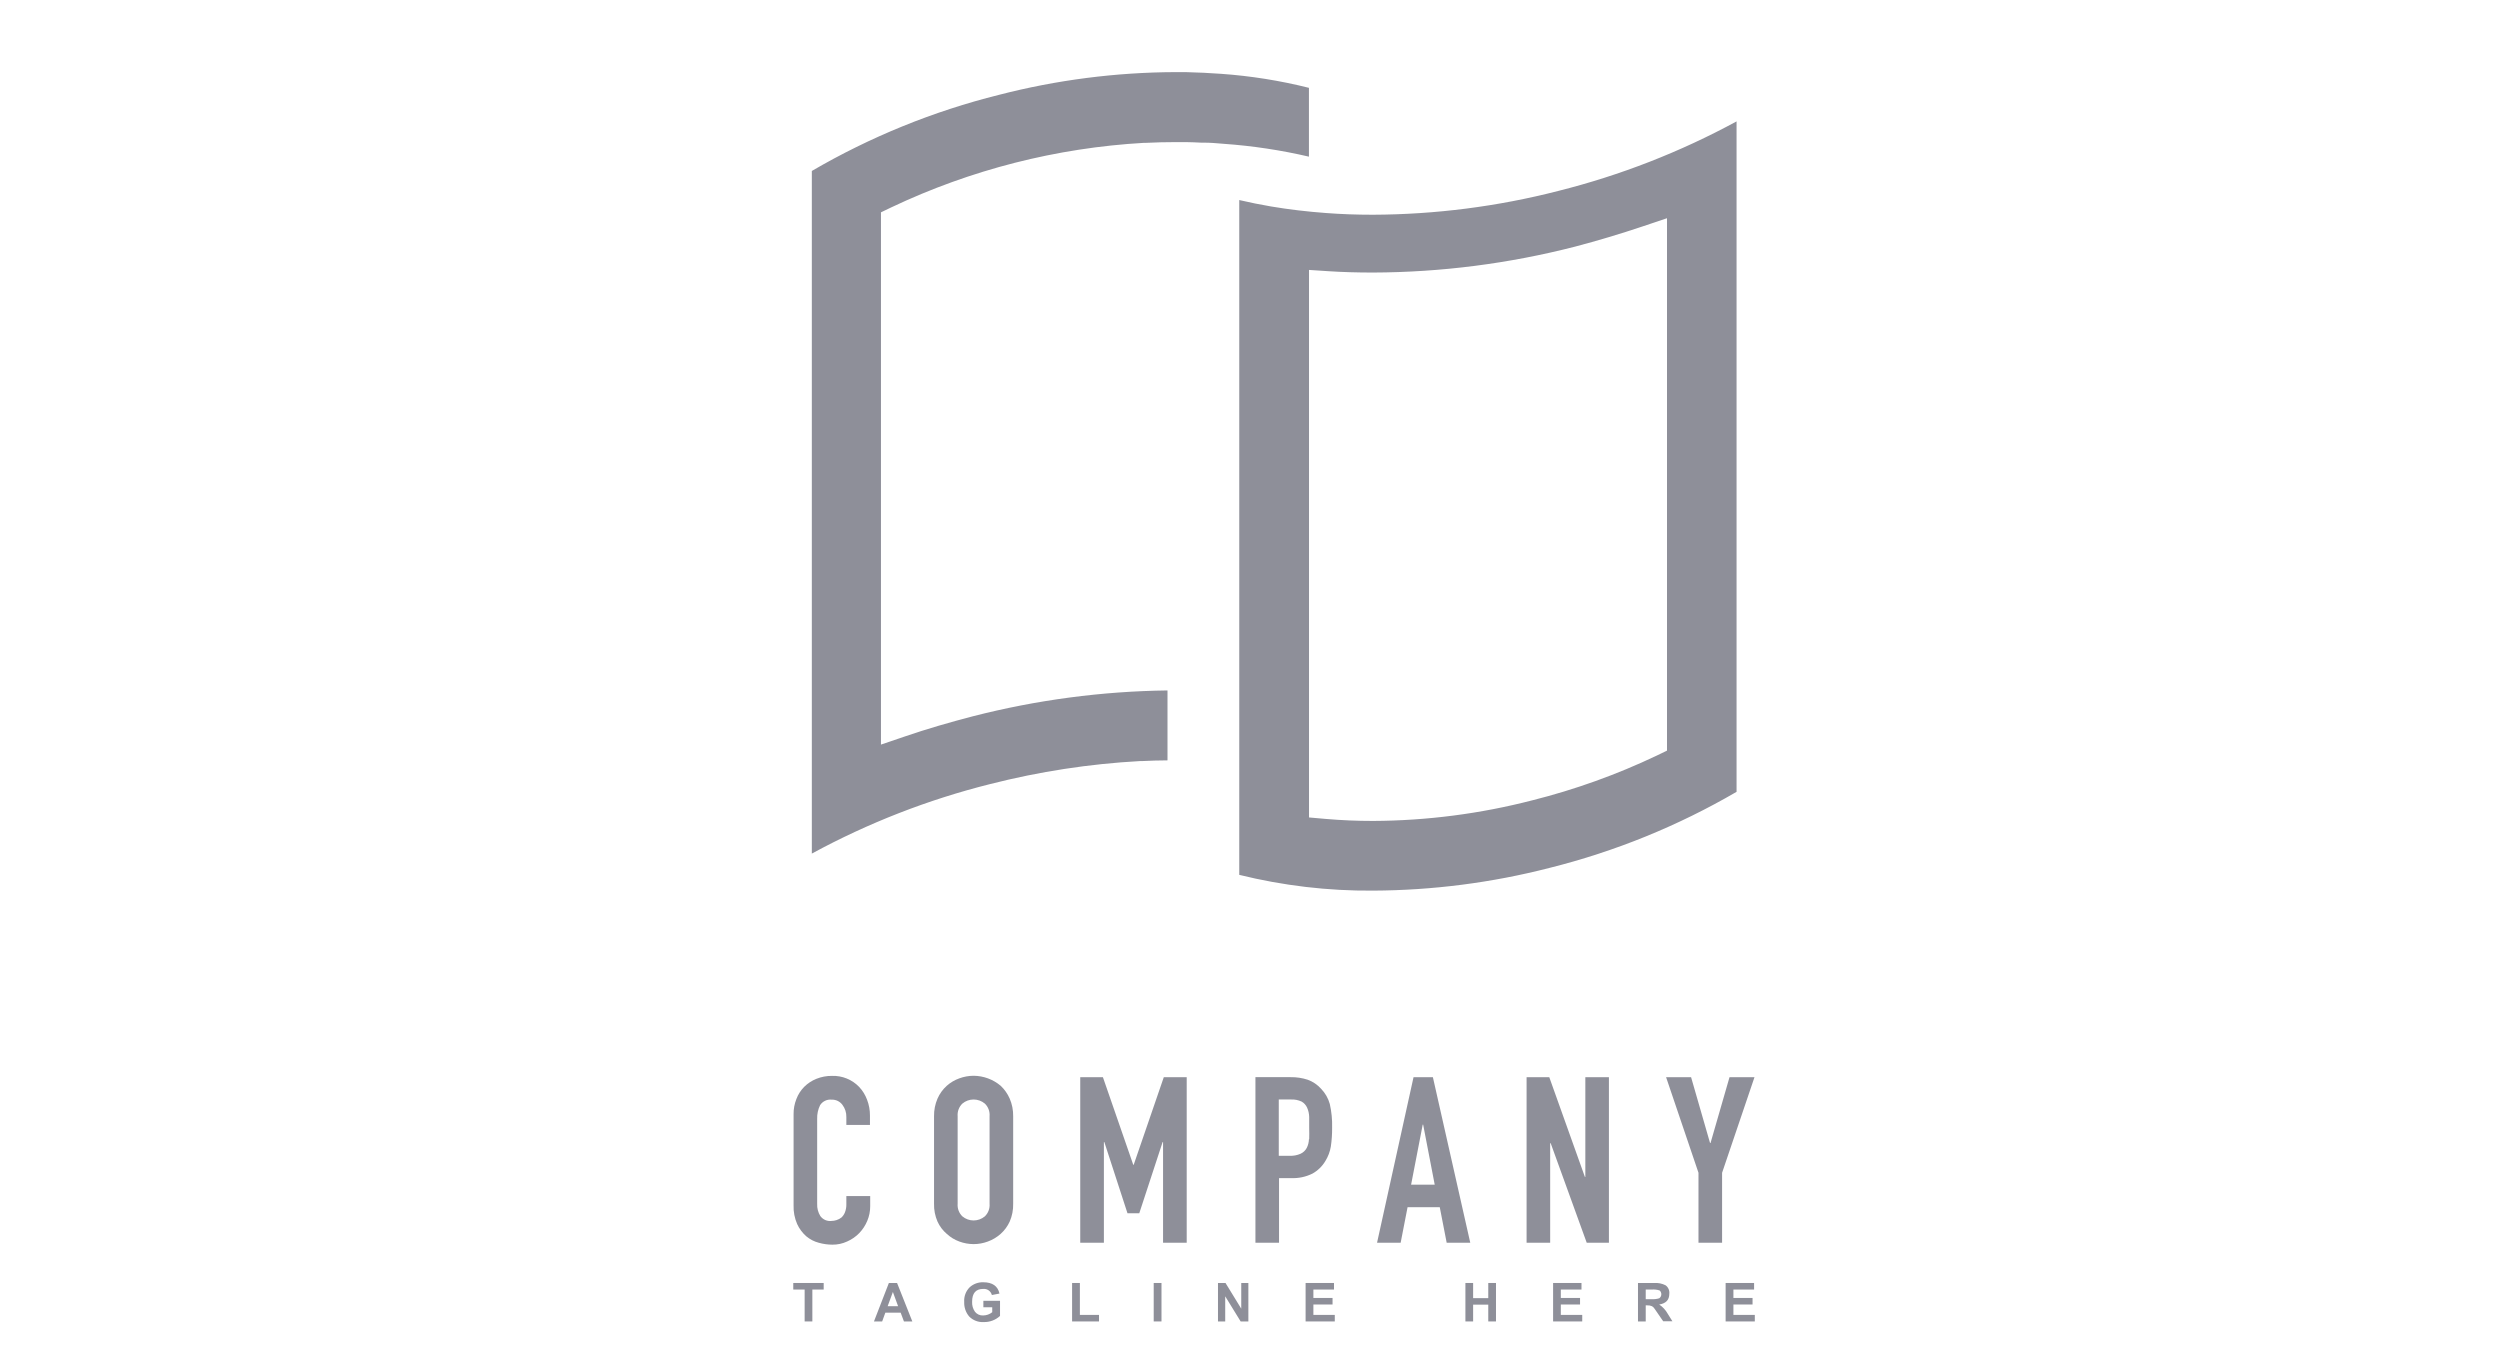
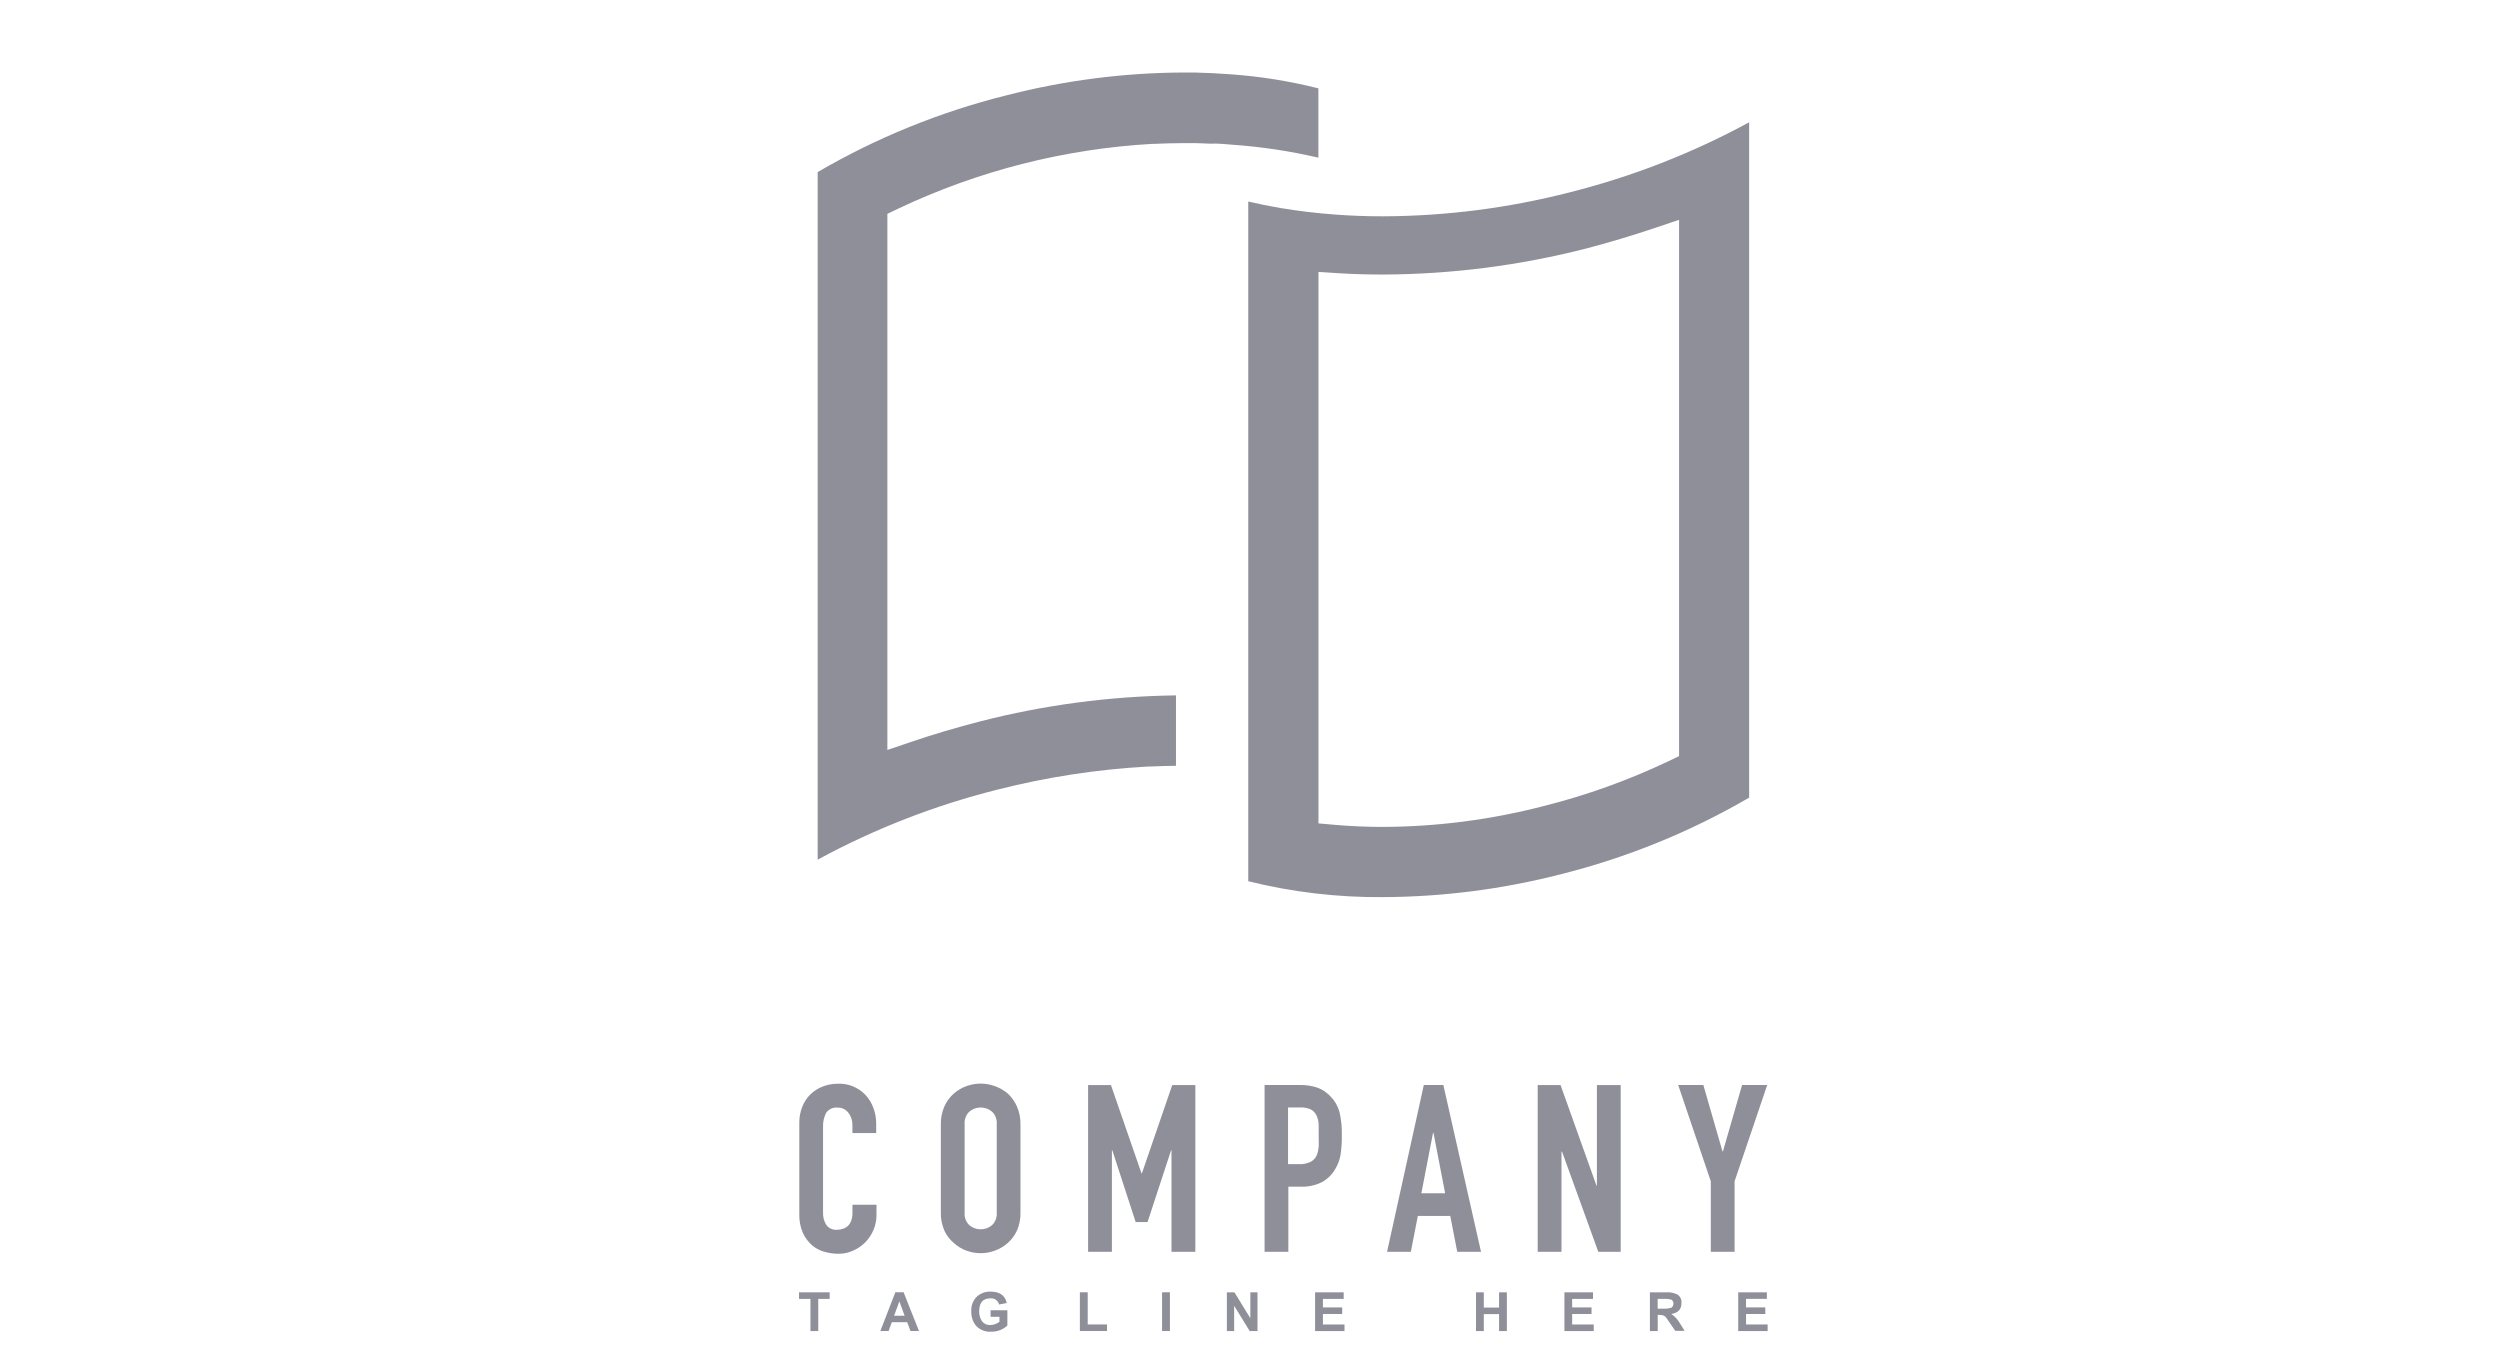
- <svg xmlns="http://www.w3.org/2000/svg" width="104" height="56" viewBox="0 0 104 56" fill="none">
-   <path fill-rule="evenodd" clip-rule="evenodd" d="M50.114 5.935H49.977C49.767 5.922 49.557 5.917 49.347 5.912H49.347H49.327H48.892C48.495 5.912 48.09 5.922 47.688 5.942C47.657 5.94 47.627 5.94 47.597 5.942C43.952 6.149 40.382 7.06 37.081 8.625L36.648 8.833V30.975L37.66 30.631C38.548 30.326 39.494 30.052 40.473 29.797C43.119 29.118 45.837 28.757 48.568 28.722V31.631C48.206 31.633 47.855 31.643 47.503 31.661H47.419C45.318 31.776 43.232 32.097 41.191 32.617C38.607 33.264 36.114 34.236 33.772 35.509V7.112C36.205 5.693 38.825 4.627 41.556 3.946C43.953 3.327 46.417 3.009 48.892 3H49.319C49.83 3.013 50.329 3.036 50.797 3.071C52.03 3.158 53.253 3.353 54.452 3.654V6.517C53.287 6.246 52.103 6.067 50.91 5.983C50.886 5.981 50.862 5.979 50.838 5.977C50.591 5.956 50.344 5.935 50.114 5.935ZM55.153 8.861C55.788 8.91 56.446 8.933 57.111 8.933C59.712 8.923 62.303 8.591 64.824 7.943C67.407 7.294 69.899 6.322 72.241 5.05V32.94C69.807 34.358 67.185 35.424 64.455 36.106C62.057 36.723 59.593 37.039 57.118 37.05C55.243 37.065 53.374 36.844 51.553 36.394V8.322C51.983 8.421 52.426 8.513 52.876 8.589C53.615 8.714 54.394 8.805 55.153 8.861ZM69.347 9.078L68.335 9.418C67.404 9.731 66.466 10.011 65.522 10.26C62.775 10.966 59.951 11.328 57.116 11.338C56.456 11.338 55.849 11.32 55.262 11.282L54.455 11.229V31.318V34.006L55.148 34.067C55.79 34.123 56.453 34.151 57.121 34.151C59.354 34.141 61.578 33.853 63.741 33.294C65.522 32.847 67.255 32.224 68.915 31.435L69.347 31.226V9.078Z" fill="#8E8F99" />
-   <path d="M35.737 45.212C35.592 45.062 35.416 44.943 35.222 44.865C35.028 44.786 34.82 44.75 34.611 44.757C34.389 44.754 34.168 44.796 33.961 44.879C33.772 44.955 33.6 45.068 33.455 45.212C33.312 45.357 33.201 45.53 33.129 45.721C33.05 45.921 33.01 46.134 33.013 46.349V50.143C33.004 50.41 33.055 50.676 33.162 50.921C33.251 51.116 33.381 51.289 33.541 51.43C33.693 51.557 33.871 51.65 34.062 51.699C34.247 51.751 34.438 51.778 34.629 51.778C34.84 51.78 35.05 51.735 35.241 51.646C35.431 51.563 35.603 51.444 35.747 51.295C35.888 51.148 36.001 50.975 36.079 50.786C36.16 50.595 36.201 50.389 36.2 50.181V49.757H35.208V50.095C35.211 50.21 35.192 50.325 35.15 50.433C35.118 50.514 35.069 50.587 35.006 50.647C34.945 50.696 34.874 50.733 34.799 50.756C34.732 50.778 34.662 50.79 34.591 50.791C34.503 50.802 34.413 50.788 34.331 50.753C34.249 50.717 34.179 50.66 34.126 50.588C34.032 50.436 33.986 50.258 33.994 50.08V46.542C33.988 46.346 34.03 46.151 34.116 45.975C34.167 45.895 34.24 45.831 34.326 45.791C34.412 45.75 34.507 45.735 34.601 45.746C34.687 45.743 34.772 45.761 34.849 45.798C34.926 45.836 34.993 45.891 35.044 45.96C35.155 46.106 35.213 46.285 35.208 46.469V46.797H36.19V46.41C36.192 46.183 36.151 45.958 36.069 45.746C35.995 45.548 35.883 45.366 35.737 45.212Z" fill="#8E8F99" />
-   <path d="M41.629 45.169C41.313 44.902 40.914 44.755 40.501 44.752C40.299 44.753 40.098 44.789 39.909 44.859C39.716 44.928 39.538 45.033 39.385 45.169C39.221 45.317 39.09 45.498 39.001 45.701C38.901 45.932 38.852 46.183 38.856 46.435V50.074C38.849 50.33 38.899 50.585 39.001 50.819C39.09 51.015 39.221 51.189 39.385 51.328C39.537 51.469 39.715 51.578 39.909 51.648C40.098 51.718 40.299 51.754 40.501 51.755C40.703 51.755 40.903 51.719 41.093 51.648C41.29 51.577 41.472 51.468 41.629 51.328C41.787 51.186 41.914 51.013 42.003 50.819C42.105 50.585 42.154 50.33 42.148 50.074V46.435C42.152 46.183 42.103 45.932 42.003 45.701C41.915 45.5 41.788 45.319 41.629 45.169ZM41.166 50.074C41.174 50.171 41.161 50.269 41.127 50.36C41.093 50.451 41.039 50.533 40.969 50.601C40.838 50.711 40.672 50.771 40.502 50.771C40.331 50.771 40.166 50.711 40.035 50.601C39.965 50.533 39.911 50.451 39.877 50.36C39.843 50.269 39.83 50.171 39.838 50.074V46.435C39.83 46.339 39.843 46.241 39.877 46.15C39.911 46.059 39.965 45.976 40.035 45.909C40.166 45.799 40.331 45.739 40.502 45.739C40.672 45.739 40.838 45.799 40.969 45.909C41.039 45.976 41.093 46.059 41.127 46.15C41.161 46.241 41.174 46.339 41.166 46.435V50.074Z" fill="#8E8F99" />
-   <path d="M49.367 51.699V44.811H48.414L47.161 48.457H47.144L45.881 44.811H44.938V51.699H45.922V47.509H45.94L46.903 50.471H47.394L48.365 47.509H48.383V51.699H49.367Z" fill="#8E8F99" />
-   <path d="M54.958 45.294C54.806 45.124 54.615 44.994 54.401 44.917C54.171 44.842 53.93 44.806 53.688 44.81H52.226V51.699H53.208V49.009H53.713C54.02 49.023 54.324 48.958 54.599 48.821C54.822 48.697 55.008 48.515 55.138 48.294C55.251 48.111 55.328 47.907 55.363 47.694C55.401 47.435 55.419 47.173 55.416 46.911C55.425 46.58 55.393 46.249 55.32 45.927C55.254 45.688 55.13 45.471 54.958 45.294ZM54.452 47.394C54.448 47.519 54.417 47.641 54.361 47.753C54.305 47.859 54.216 47.943 54.108 47.994C53.963 48.059 53.804 48.089 53.645 48.081H53.197V45.739H53.703C53.856 45.731 54.008 45.761 54.146 45.825C54.248 45.883 54.328 45.972 54.376 46.079C54.43 46.2 54.459 46.331 54.462 46.463C54.462 46.608 54.462 46.761 54.462 46.921C54.462 47.081 54.472 47.247 54.462 47.394H54.452Z" fill="#8E8F99" />
-   <path d="M59.608 44.811H58.803L57.285 51.699H58.267L58.555 50.219H59.894L60.182 51.699H61.163L59.608 44.811ZM58.702 49.281L59.185 46.784H59.203L59.684 49.281H58.702Z" fill="#8E8F99" />
-   <path d="M65.95 48.961H65.932L64.45 44.811H63.506V51.699H64.487V47.557H64.508L66.008 51.699H66.931V44.811H65.95V48.961Z" fill="#8E8F99" />
-   <path d="M71.948 44.811L71.158 47.549H71.138L70.349 44.811H69.309L70.657 48.788V51.699H71.639V48.788L72.987 44.811H71.948Z" fill="#8E8F99" />
-   <path d="M33 53.645H33.473V54.972H33.794V53.645H34.265V53.372H33V53.645Z" fill="#8E8F99" />
-   <path d="M36.977 53.372L36.357 54.972H36.698L36.83 54.608H37.468L37.604 54.972H37.953L37.318 53.372H36.977ZM36.926 54.339L37.144 53.746L37.361 54.339H36.926Z" fill="#8E8F99" />
-   <path d="M40.908 54.382H41.277V54.588C41.169 54.675 41.036 54.722 40.898 54.723C40.833 54.727 40.769 54.715 40.71 54.688C40.651 54.661 40.599 54.621 40.559 54.57C40.474 54.449 40.432 54.302 40.44 54.153C40.44 53.797 40.594 53.619 40.9 53.619C40.981 53.611 41.062 53.633 41.128 53.679C41.194 53.726 41.242 53.795 41.262 53.873L41.578 53.812C41.51 53.5 41.285 53.342 40.9 53.342C40.695 53.337 40.495 53.41 40.341 53.548C40.261 53.628 40.198 53.724 40.159 53.83C40.119 53.937 40.103 54.05 40.111 54.163C40.102 54.382 40.175 54.597 40.316 54.764C40.394 54.844 40.489 54.907 40.594 54.947C40.699 54.988 40.811 55.005 40.923 54.998C41.173 55.005 41.416 54.913 41.601 54.743V54.113H40.908V54.382Z" fill="#8E8F99" />
-   <path d="M44.923 53.372H44.599V54.972H45.719V54.7H44.923V53.372Z" fill="#8E8F99" />
-   <path d="M48.318 53.372H47.994V54.972H48.318V53.372Z" fill="#8E8F99" />
-   <path d="M51.636 54.441L50.981 53.372H50.668V54.972H50.969V53.927L51.611 54.972H51.932V53.372H51.636V54.441Z" fill="#8E8F99" />
-   <path d="M54.637 54.267H55.434V53.995H54.637V53.645H55.494V53.372H54.313V54.972H55.527V54.7H54.637V54.267Z" fill="#8E8F99" />
-   <path d="M61.912 54.003H61.282V53.372H60.961V54.972H61.282V54.273H61.912V54.972H62.233V53.372H61.912V54.003Z" fill="#8E8F99" />
-   <path d="M64.93 54.267H65.73V53.995H64.93V53.645H65.79V53.372H64.609V54.972H65.821V54.7H64.93V54.267Z" fill="#8E8F99" />
-   <path d="M69.023 54.268C69.302 54.224 69.443 54.077 69.443 53.823C69.451 53.755 69.441 53.686 69.413 53.623C69.386 53.56 69.342 53.506 69.286 53.467C69.141 53.394 68.98 53.361 68.818 53.373H68.14V54.972H68.462V54.303H68.525C68.593 54.299 68.662 54.311 68.725 54.339C68.772 54.368 68.811 54.408 68.839 54.456L69.188 54.964H69.572L69.377 54.652C69.291 54.497 69.17 54.366 69.023 54.268ZM68.699 54.046H68.462V53.645H68.715C68.825 53.636 68.936 53.649 69.041 53.683C69.064 53.703 69.083 53.729 69.095 53.758C69.107 53.787 69.113 53.818 69.111 53.849C69.11 53.88 69.101 53.911 69.087 53.938C69.072 53.966 69.051 53.99 69.026 54.008C68.92 54.041 68.81 54.053 68.699 54.046Z" fill="#8E8F99" />
-   <path d="M72.11 54.267H72.906V53.995H72.11V53.645H72.97V53.372H71.786V54.972H73V54.7H72.11V54.267Z" fill="#8E8F99" />
+ <svg xmlns="http://www.w3.org/2000/svg" version="1.1" width="59" height="32" viewBox="0 0 59 32">
+   <path fill="#8e8f99" d="M28.636 3.391h-0.078c-0.12-0.007-0.24-0.010-0.36-0.013v0h-0.26c-0.227 0-0.458 0.006-0.688 0.017-0.017-0.001-0.035-0.001-0.052 0-2.082 0.118-4.123 0.638-6.009 1.533l-0.247 0.119v12.652l0.578-0.196c0.507-0.174 1.048-0.331 1.607-0.477 1.512-0.388 3.065-0.595 4.626-0.615v1.662c-0.207 0.002-0.408 0.007-0.609 0.017h-0.048c-1.201 0.066-2.393 0.249-3.559 0.546-1.477 0.37-2.901 0.925-4.24 1.652v-16.227c1.39-0.811 2.888-1.42 4.448-1.809 1.37-0.354 2.778-0.535 4.192-0.541h0.244c0.292 0.007 0.577 0.020 0.844 0.041 0.705 0.049 1.404 0.161 2.089 0.333v1.636c-0.666-0.155-1.342-0.257-2.024-0.305-0.014-0.001-0.028-0.002-0.041-0.004-0.141-0.012-0.282-0.024-0.414-0.024zM31.516 5.064c0.363 0.028 0.739 0.041 1.119 0.041 1.487-0.005 2.967-0.195 4.407-0.565 1.476-0.371 2.9-0.927 4.238-1.654v15.938c-1.391 0.81-2.889 1.419-4.449 1.809-1.37 0.352-2.778 0.533-4.192 0.539-1.072 0.009-2.14-0.117-3.18-0.375v-16.041c0.246 0.057 0.499 0.109 0.756 0.153 0.422 0.071 0.867 0.123 1.301 0.155zM39.627 5.187l-0.578 0.195c-0.532 0.179-1.068 0.339-1.608 0.481-1.57 0.403-3.183 0.61-4.804 0.616-0.377 0-0.724-0.010-1.060-0.032l-0.461-0.030v13.015l0.396 0.035c0.367 0.032 0.746 0.048 1.128 0.048 1.276-0.005 2.547-0.17 3.783-0.49 1.018-0.255 2.008-0.611 2.956-1.062l0.247-0.119v-12.656z" />
+   <path fill="#8e8f99" d="M20.421 25.836c-0.083-0.086-0.183-0.154-0.294-0.199s-0.23-0.066-0.349-0.061c-0.127-0.002-0.253 0.022-0.372 0.070-0.108 0.043-0.207 0.108-0.289 0.19-0.082 0.083-0.145 0.182-0.186 0.291-0.045 0.114-0.068 0.236-0.067 0.359v2.168c-0.005 0.153 0.024 0.305 0.085 0.445 0.051 0.111 0.125 0.21 0.217 0.291 0.087 0.073 0.188 0.126 0.298 0.154 0.105 0.030 0.214 0.045 0.324 0.045 0.121 0.001 0.24-0.025 0.35-0.076 0.108-0.047 0.207-0.116 0.289-0.201 0.080-0.084 0.145-0.183 0.189-0.291 0.046-0.109 0.070-0.227 0.069-0.346v-0.243h-0.567v0.193c0.002 0.066-0.010 0.132-0.033 0.193-0.018 0.046-0.047 0.088-0.082 0.122-0.035 0.028-0.075 0.050-0.119 0.062-0.038 0.013-0.078 0.020-0.119 0.020-0.051 0.006-0.102-0.002-0.149-0.022s-0.087-0.053-0.117-0.094c-0.053-0.087-0.080-0.188-0.075-0.291v-2.021c-0.004-0.112 0.020-0.223 0.069-0.324 0.029-0.046 0.071-0.082 0.12-0.105s0.104-0.032 0.157-0.025c0.049-0.002 0.097 0.008 0.141 0.030s0.082 0.053 0.112 0.092c0.063 0.083 0.097 0.186 0.094 0.291v0.187h0.561v-0.221c0.001-0.13-0.022-0.258-0.069-0.379-0.042-0.114-0.106-0.217-0.189-0.305z" />
+   <path fill="#8e8f99" d="M23.788 25.811c-0.181-0.153-0.409-0.237-0.645-0.238-0.115 0-0.23 0.021-0.338 0.061-0.11 0.039-0.212 0.1-0.299 0.177-0.094 0.084-0.169 0.188-0.22 0.304-0.057 0.132-0.085 0.276-0.082 0.42v2.079c-0.004 0.146 0.024 0.292 0.082 0.426 0.051 0.112 0.126 0.211 0.22 0.291 0.087 0.080 0.188 0.143 0.299 0.183 0.108 0.040 0.223 0.061 0.338 0.061s0.23-0.021 0.338-0.061c0.113-0.041 0.217-0.103 0.306-0.183 0.090-0.081 0.163-0.18 0.214-0.291 0.058-0.134 0.086-0.279 0.082-0.426v-2.079c0.003-0.144-0.025-0.288-0.082-0.42-0.050-0.115-0.123-0.218-0.214-0.304zM23.523 28.614c0.005 0.055-0.003 0.111-0.022 0.163s-0.050 0.099-0.090 0.138c-0.075 0.063-0.169 0.097-0.267 0.097s-0.192-0.034-0.267-0.097c-0.040-0.038-0.071-0.085-0.090-0.138s-0.027-0.108-0.022-0.163v-2.079c-0.005-0.055 0.003-0.111 0.022-0.163s0.050-0.099 0.090-0.138c0.075-0.063 0.169-0.097 0.267-0.097s0.192 0.034 0.267 0.097c0.040 0.038 0.071 0.085 0.090 0.138s0.027 0.108 0.022 0.163v2.079z" />
+   <path fill="#8e8f99" d="M28.21 29.543v-3.936h-0.545l-0.716 2.084h-0.010l-0.721-2.084h-0.539v3.936h0.562v-2.395h0.010l0.551 1.693h0.28l0.555-1.693h0.010v2.395h0.562z" />
+   <path fill="#8e8f99" d="M31.405 25.882c-0.087-0.097-0.196-0.171-0.318-0.215-0.132-0.043-0.269-0.063-0.408-0.061h-0.835v3.936h0.561v-1.537h0.289c0.175 0.008 0.349-0.029 0.506-0.108 0.128-0.071 0.234-0.175 0.308-0.301 0.065-0.105 0.109-0.221 0.129-0.343 0.022-0.148 0.032-0.298 0.030-0.448 0.006-0.189-0.013-0.378-0.055-0.562-0.037-0.136-0.108-0.261-0.207-0.362zM31.116 27.082c-0.002 0.071-0.020 0.141-0.052 0.205-0.032 0.061-0.083 0.109-0.145 0.138-0.083 0.037-0.174 0.054-0.265 0.049h-0.256v-1.338h0.289c0.087-0.004 0.174 0.013 0.253 0.049 0.058 0.033 0.104 0.084 0.132 0.145 0.031 0.069 0.047 0.144 0.049 0.219 0 0.083 0 0.17 0 0.262s0.006 0.186 0 0.27h-0.006z" />
+   <path fill="#8e8f99" d="M34.062 25.606h-0.46l-0.867 3.936h0.561l0.165-0.846h0.765l0.165 0.846h0.561l-0.889-3.936zM33.544 28.161l0.276-1.427h0.010l0.275 1.427h-0.561z" />
+   <path fill="#8e8f99" d="M37.686 27.978h-0.010l-0.847-2.371h-0.539v3.936h0.561v-2.367h0.012l0.857 2.367h0.528v-3.936h-0.561v2.371z" />
+   <path fill="#8e8f99" d="M41.113 25.606l-0.451 1.565h-0.012l-0.451-1.565h-0.594l0.77 2.273v1.664h0.561v-1.664l0.77-2.273h-0.594z" />
+   <path fill="#8e8f99" d="M18.857 30.654h0.27v0.759h0.184v-0.759h0.269v-0.155h-0.723v0.155z" />
+   <path fill="#8e8f99" d="M21.13 30.498l-0.354 0.914h0.195l0.075-0.208h0.364l0.078 0.208h0.2l-0.363-0.914h-0.195zM21.101 31.051l0.124-0.339 0.124 0.339h-0.249z" />
+   <path fill="#8e8f99" d="M23.376 31.076h0.211v0.118c-0.062 0.049-0.138 0.076-0.217 0.077-0.037 0.002-0.074-0.005-0.107-0.020s-0.063-0.038-0.086-0.067c-0.048-0.070-0.072-0.154-0.068-0.238 0-0.203 0.088-0.305 0.263-0.305 0.046-0.005 0.092 0.008 0.13 0.034s0.065 0.066 0.077 0.111l0.181-0.035c-0.039-0.179-0.168-0.269-0.387-0.269-0.117-0.003-0.232 0.039-0.319 0.118-0.046 0.045-0.082 0.1-0.104 0.161s-0.032 0.126-0.027 0.19c-0.005 0.125 0.036 0.248 0.117 0.343 0.045 0.046 0.099 0.082 0.159 0.105s0.124 0.033 0.188 0.029c0.143 0.004 0.282-0.048 0.387-0.145v-0.36h-0.396v0.154z" />
+   <path fill="#8e8f99" d="M25.67 30.498h-0.185v0.914h0.64v-0.155h-0.455v-0.759z" />
+   <path fill="#8e8f99" d="M27.61 30.498h-0.185v0.914h0.185v-0.914z" />
+   <path fill="#8e8f99" d="M29.507 31.109l-0.374-0.61h-0.179v0.914h0.172v-0.597l0.367 0.597h0.184v-0.914h-0.169v0.61z" />
+   <path fill="#8e8f99" d="M31.221 31.010h0.455v-0.155h-0.455v-0.201h0.49v-0.155h-0.675v0.914h0.694v-0.155h-0.509v-0.247z" />
+   <path fill="#8e8f99" d="M35.378 30.859h-0.36v-0.36h-0.184v0.914h0.184v-0.4h0.36v0.4h0.184v-0.914h-0.184v0.36z" />
+   <path fill="#8e8f99" d="M37.103 31.010h0.457v-0.155h-0.457v-0.201h0.492v-0.155h-0.675v0.914h0.692v-0.155h-0.509v-0.247z" />
+   <path fill="#8e8f99" d="M39.442 31.010c0.159-0.025 0.24-0.109 0.24-0.254 0.005-0.039-0.001-0.078-0.017-0.114s-0.041-0.067-0.073-0.089c-0.083-0.042-0.175-0.060-0.267-0.054h-0.387v0.914h0.184v-0.382h0.036c0.039-0.002 0.078 0.005 0.114 0.020 0.027 0.017 0.049 0.040 0.065 0.067l0.2 0.291h0.22l-0.111-0.179c-0.049-0.088-0.119-0.163-0.202-0.219zM39.257 30.884h-0.136v-0.23h0.145c0.063-0.005 0.126 0.002 0.187 0.022 0.013 0.012 0.024 0.026 0.031 0.043s0.010 0.034 0.009 0.052c-0.001 0.018-0.006 0.035-0.014 0.051s-0.020 0.029-0.035 0.040c-0.060 0.018-0.124 0.026-0.187 0.022z" />
+   <path fill="#8e8f99" d="M41.206 31.010h0.455v-0.155h-0.455v-0.201h0.492v-0.155h-0.676v0.914h0.694v-0.155h-0.509v-0.247z" />
</svg>
